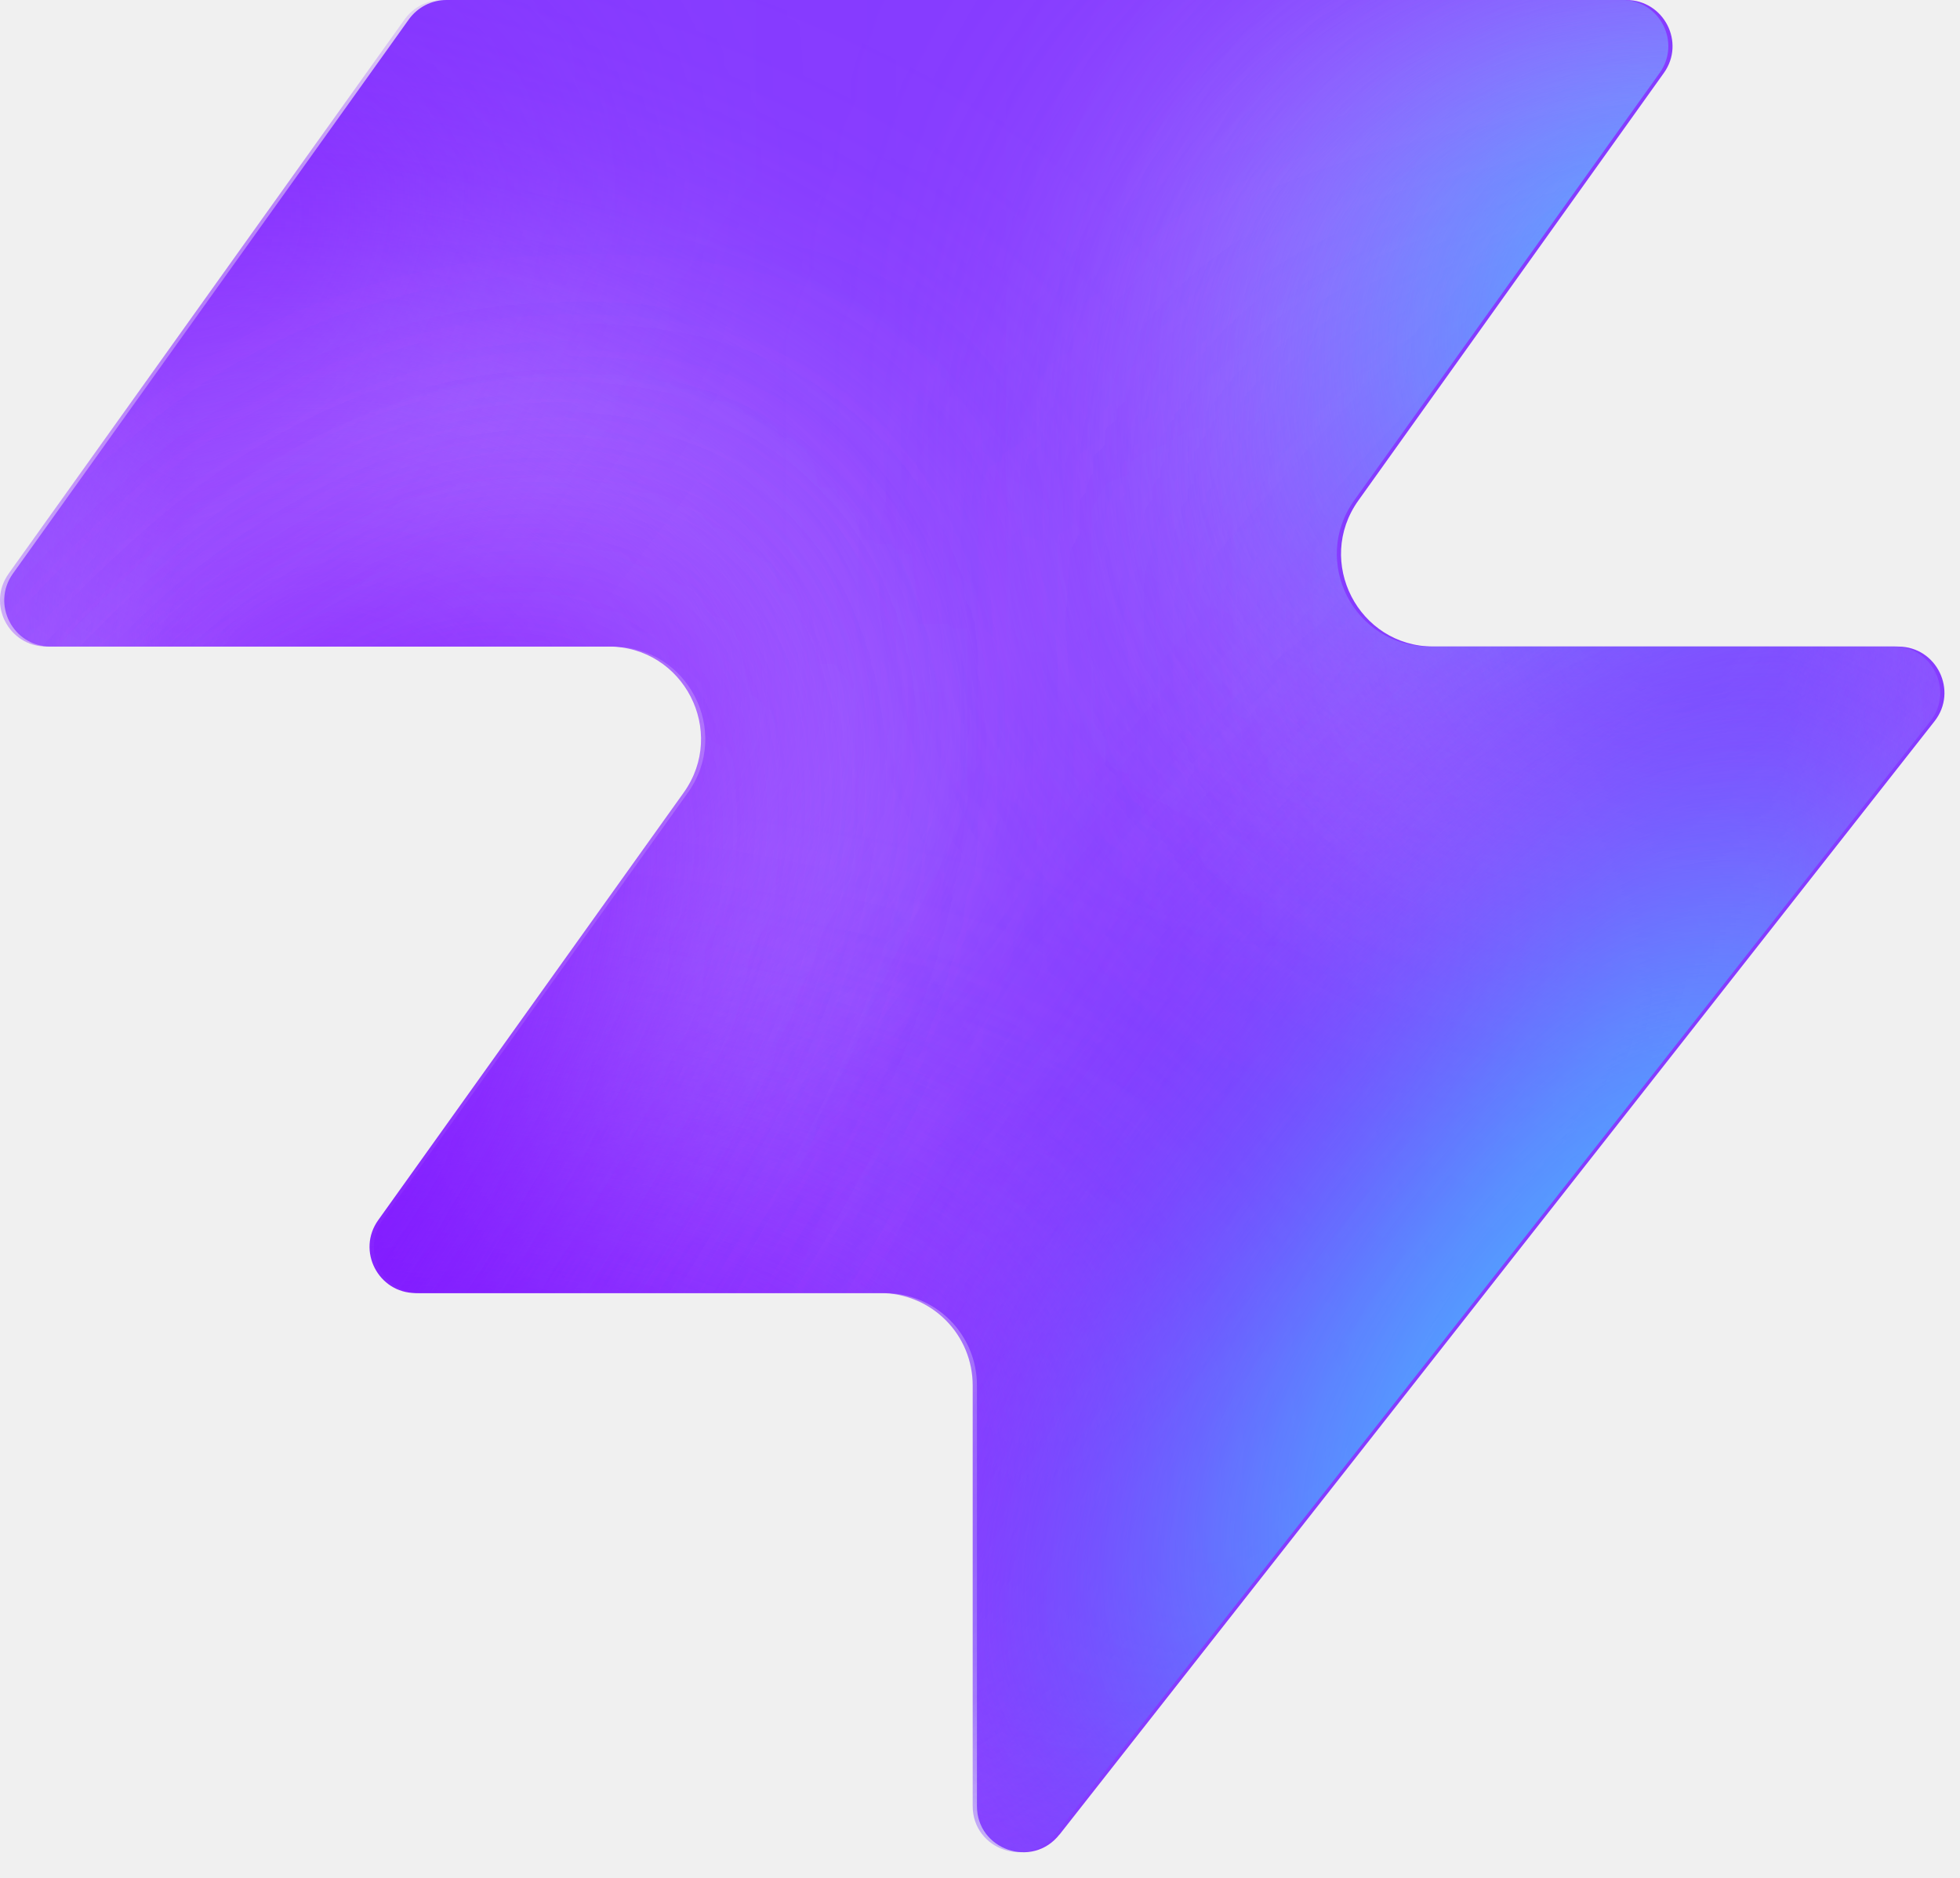
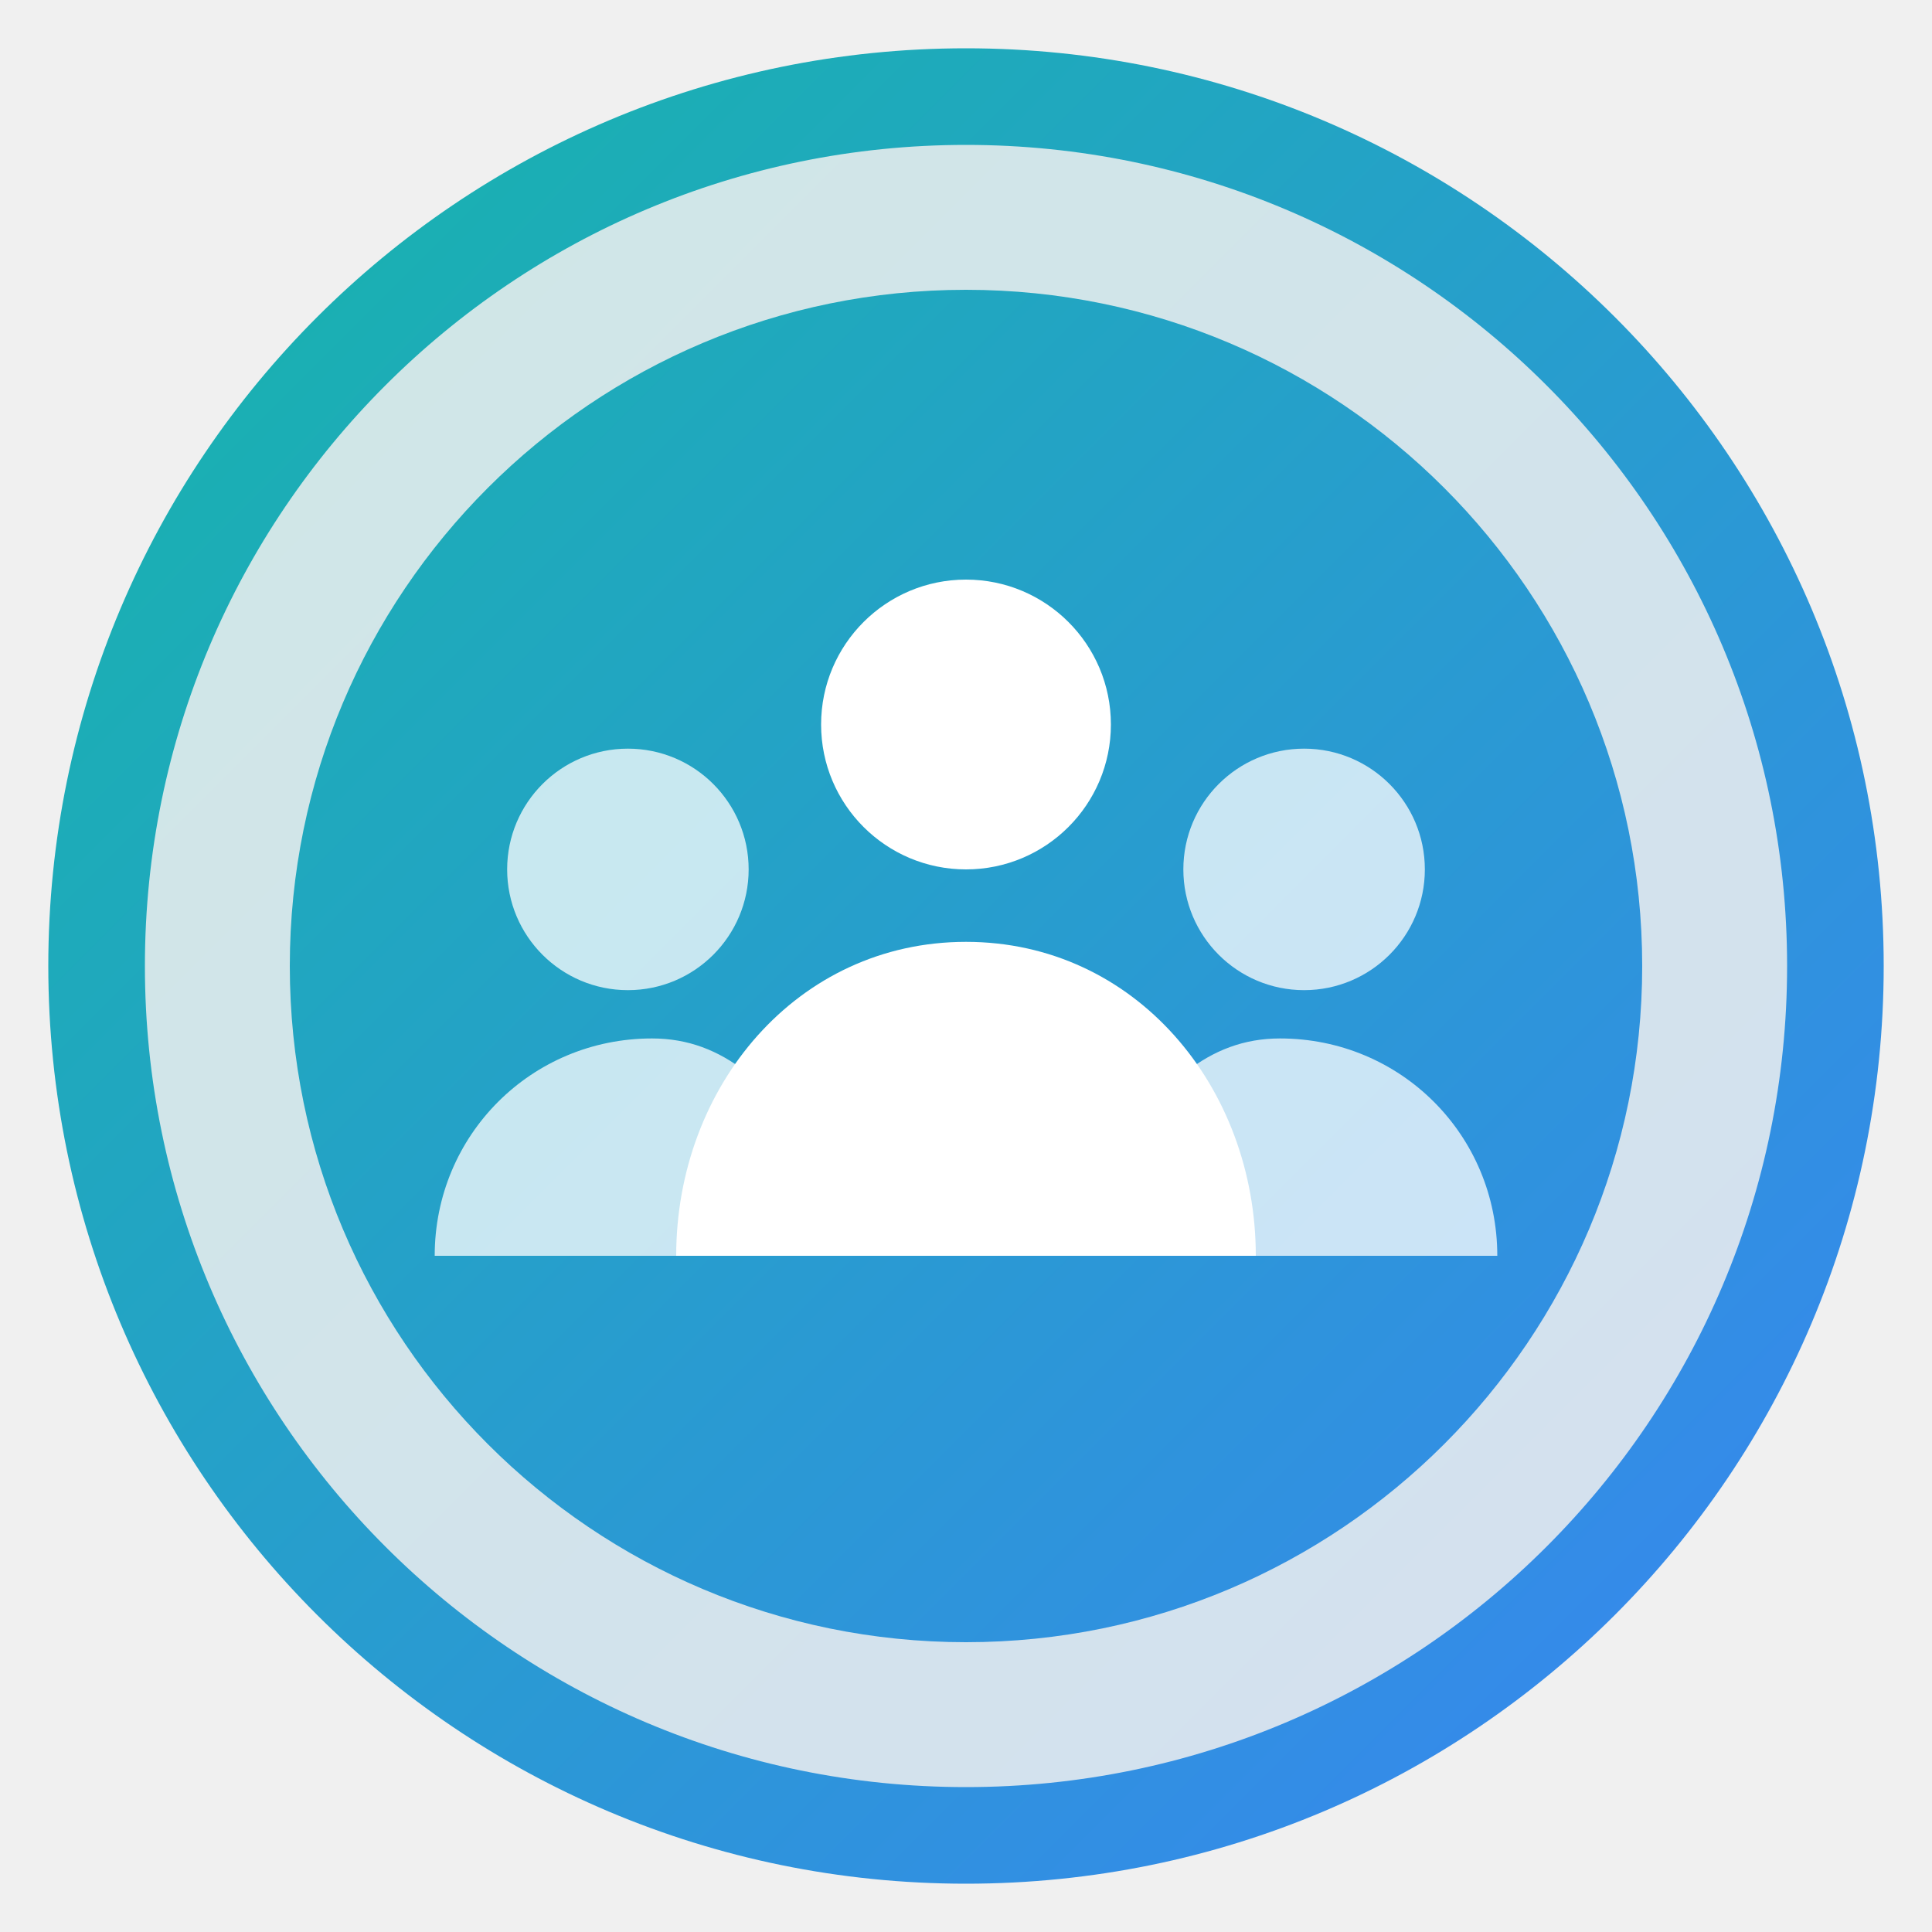
- <svg xmlns="http://www.w3.org/2000/svg" width="48" height="46" fill="none" viewBox="0 0 48 46">
-   <path fill="#863bff" d="M25.946 44.938c-.664.845-2.021.375-2.021-.698V33.937a2.26 2.26 0 0 0-2.262-2.262H10.287c-.92 0-1.456-1.04-.92-1.788l7.48-10.471c1.07-1.497 0-3.578-1.842-3.578H1.237c-.92 0-1.456-1.04-.92-1.788L10.013.474c.214-.297.556-.474.92-.474h28.894c.92 0 1.456 1.04.92 1.788l-7.48 10.471c-1.07 1.498 0 3.579 1.842 3.579h11.377c.943 0 1.473 1.088.89 1.83L25.947 44.94z" style="fill:#863bff;fill:color(display-p3 .525 .23 1);fill-opacity:1" />
-   <mask id="a" width="48" height="46" x="0" y="0" maskUnits="userSpaceOnUse" style="mask-type:alpha">
-     <path fill="#000" d="M25.842 44.938c-.664.844-2.021.375-2.021-.698V33.937a2.26 2.26 0 0 0-2.262-2.262H10.183c-.92 0-1.456-1.04-.92-1.788l7.48-10.471c1.07-1.498 0-3.579-1.842-3.579H1.133c-.92 0-1.456-1.04-.92-1.787L9.91.473c.214-.297.556-.474.92-.474h28.894c.92 0 1.456 1.04.92 1.788l-7.48 10.471c-1.07 1.498 0 3.578 1.842 3.578h11.377c.943 0 1.473 1.088.89 1.832L25.843 44.94z" style="fill:#000;fill-opacity:1" />
-   </mask>
-   <g mask="url(#a)">
-     <g filter="url(#b)">
-       <ellipse cx="5.508" cy="14.704" fill="#ede6ff" rx="5.508" ry="14.704" style="fill:#ede6ff;fill:color(display-p3 .927 .903 1);fill-opacity:1" transform="matrix(.00324 1 1 -.00324 -4.47 31.516)" />
-     </g>
-     <g filter="url(#c)">
-       <ellipse cx="10.399" cy="29.851" fill="#ede6ff" rx="10.399" ry="29.851" style="fill:#ede6ff;fill:color(display-p3 .927 .903 1);fill-opacity:1" transform="matrix(.00324 1 1 -.00324 -39.328 7.883)" />
-     </g>
-     <g filter="url(#d)">
-       <ellipse cx="5.508" cy="30.487" fill="#7e14ff" rx="5.508" ry="30.487" style="fill:#7e14ff;fill:color(display-p3 .492 .077 1);fill-opacity:1" transform="rotate(89.814 -25.913 -14.639)scale(1 -1)" />
-     </g>
-     <g filter="url(#e)">
-       <ellipse cx="5.508" cy="30.599" fill="#7e14ff" rx="5.508" ry="30.599" style="fill:#7e14ff;fill:color(display-p3 .492 .077 1);fill-opacity:1" transform="rotate(89.814 -32.644 -3.334)scale(1 -1)" />
-     </g>
-     <g filter="url(#f)">
-       <ellipse cx="5.508" cy="30.599" fill="#7e14ff" rx="5.508" ry="30.599" style="fill:#7e14ff;fill:color(display-p3 .492 .077 1);fill-opacity:1" transform="matrix(.00324 1 1 -.00324 -34.34 30.47)" />
-     </g>
-     <g filter="url(#g)">
-       <ellipse cx="14.072" cy="22.078" fill="#ede6ff" rx="14.072" ry="22.078" style="fill:#ede6ff;fill:color(display-p3 .927 .903 1);fill-opacity:1" transform="rotate(93.35 24.506 48.493)scale(-1 1)" />
-     </g>
-     <g filter="url(#h)">
-       <ellipse cx="3.47" cy="21.501" fill="#7e14ff" rx="3.47" ry="21.501" style="fill:#7e14ff;fill:color(display-p3 .492 .077 1);fill-opacity:1" transform="rotate(89.009 28.708 47.59)scale(-1 1)" />
-     </g>
-     <g filter="url(#i)">
-       <ellipse cx="3.47" cy="21.501" fill="#7e14ff" rx="3.47" ry="21.501" style="fill:#7e14ff;fill:color(display-p3 .492 .077 1);fill-opacity:1" transform="rotate(89.009 28.708 47.59)scale(-1 1)" />
-     </g>
-     <g filter="url(#j)">
-       <ellipse cx=".387" cy="8.972" fill="#7e14ff" rx="4.407" ry="29.108" style="fill:#7e14ff;fill:color(display-p3 .492 .077 1);fill-opacity:1" transform="rotate(39.51 .387 8.972)" />
-     </g>
-     <g filter="url(#k)">
-       <ellipse cx="47.523" cy="-6.092" fill="#7e14ff" rx="4.407" ry="29.108" style="fill:#7e14ff;fill:color(display-p3 .492 .077 1);fill-opacity:1" transform="rotate(37.892 47.523 -6.092)" />
-     </g>
-     <g filter="url(#l)">
-       <ellipse cx="41.412" cy="6.333" fill="#47bfff" rx="5.971" ry="9.665" style="fill:#47bfff;fill:color(display-p3 .28 .748 1);fill-opacity:1" transform="rotate(37.892 41.412 6.333)" />
-     </g>
-     <g filter="url(#m)">
-       <ellipse cx="-1.879" cy="38.332" fill="#7e14ff" rx="4.407" ry="29.108" style="fill:#7e14ff;fill:color(display-p3 .492 .077 1);fill-opacity:1" transform="rotate(37.892 -1.88 38.332)" />
-     </g>
-     <g filter="url(#n)">
-       <ellipse cx="-1.879" cy="38.332" fill="#7e14ff" rx="4.407" ry="29.108" style="fill:#7e14ff;fill:color(display-p3 .492 .077 1);fill-opacity:1" transform="rotate(37.892 -1.88 38.332)" />
-     </g>
-     <g filter="url(#o)">
-       <ellipse cx="35.651" cy="29.907" fill="#7e14ff" rx="4.407" ry="29.108" style="fill:#7e14ff;fill:color(display-p3 .492 .077 1);fill-opacity:1" transform="rotate(37.892 35.651 29.907)" />
-     </g>
-     <g filter="url(#p)">
-       <ellipse cx="38.418" cy="32.4" fill="#47bfff" rx="5.971" ry="15.297" style="fill:#47bfff;fill:color(display-p3 .28 .748 1);fill-opacity:1" transform="rotate(37.892 38.418 32.4)" />
-     </g>
+ <svg xmlns="http://www.w3.org/2000/svg" viewBox="0 0 40 40" fill="none">
+   <defs>
+     <linearGradient id="brandGrad" x1="0" y1="0" x2="40" y2="40" gradientUnits="userSpaceOnUse">
+       <stop stop-color="#14b8a6" />
+       <stop offset="1" stop-color="#3b82f6" />
+     </linearGradient>
+   </defs>
+   <circle cx="20" cy="20" r="18" fill="url(#brandGrad)" fill-opacity="0.15" stroke="url(#brandGrad)" stroke-width="2" />
+   <circle cx="20" cy="20" r="14" fill="url(#brandGrad)" />
+   <g fill="white" fill-opacity="0.75">
+     <circle cx="13" cy="18" r="2.5" />
+     <path d="M9 26 C9 23.5 11 21.5 13.5 21.5 C15 21.5 16 22.5 17 24 L17 26 Z" />
+     <circle cx="27" cy="18" r="2.5" />
+     <path d="M31 26 C31 23.5 29 21.5 26.5 21.5 C25 21.5 24 22.5 23 24 L23 26 Z" />
  </g>
-   <defs>
-     <filter id="b" width="60.045" height="41.654" x="-19.77" y="16.149" color-interpolation-filters="sRGB" filterUnits="userSpaceOnUse">
-       <feFlood flood-opacity="0" result="BackgroundImageFix" />
-       <feBlend in="SourceGraphic" in2="BackgroundImageFix" result="shape" />
-       <feGaussianBlur result="effect1_foregroundBlur_2002_17158" stdDeviation="7.659" />
-     </filter>
-     <filter id="c" width="90.34" height="51.437" x="-54.613" y="-7.533" color-interpolation-filters="sRGB" filterUnits="userSpaceOnUse">
-       <feFlood flood-opacity="0" result="BackgroundImageFix" />
-       <feBlend in="SourceGraphic" in2="BackgroundImageFix" result="shape" />
-       <feGaussianBlur result="effect1_foregroundBlur_2002_17158" stdDeviation="7.659" />
-     </filter>
-     <filter id="d" width="79.355" height="29.4" x="-49.64" y="2.03" color-interpolation-filters="sRGB" filterUnits="userSpaceOnUse">
-       <feFlood flood-opacity="0" result="BackgroundImageFix" />
-       <feBlend in="SourceGraphic" in2="BackgroundImageFix" result="shape" />
-       <feGaussianBlur result="effect1_foregroundBlur_2002_17158" stdDeviation="4.596" />
-     </filter>
-     <filter id="e" width="79.579" height="29.4" x="-45.045" y="20.029" color-interpolation-filters="sRGB" filterUnits="userSpaceOnUse">
-       <feFlood flood-opacity="0" result="BackgroundImageFix" />
-       <feBlend in="SourceGraphic" in2="BackgroundImageFix" result="shape" />
-       <feGaussianBlur result="effect1_foregroundBlur_2002_17158" stdDeviation="4.596" />
-     </filter>
-     <filter id="f" width="79.579" height="29.4" x="-43.513" y="21.178" color-interpolation-filters="sRGB" filterUnits="userSpaceOnUse">
-       <feFlood flood-opacity="0" result="BackgroundImageFix" />
-       <feBlend in="SourceGraphic" in2="BackgroundImageFix" result="shape" />
-       <feGaussianBlur result="effect1_foregroundBlur_2002_17158" stdDeviation="4.596" />
-     </filter>
-     <filter id="g" width="74.749" height="58.852" x="15.756" y="-17.901" color-interpolation-filters="sRGB" filterUnits="userSpaceOnUse">
-       <feFlood flood-opacity="0" result="BackgroundImageFix" />
-       <feBlend in="SourceGraphic" in2="BackgroundImageFix" result="shape" />
-       <feGaussianBlur result="effect1_foregroundBlur_2002_17158" stdDeviation="7.659" />
-     </filter>
-     <filter id="h" width="61.377" height="25.362" x="23.548" y="2.284" color-interpolation-filters="sRGB" filterUnits="userSpaceOnUse">
-       <feFlood flood-opacity="0" result="BackgroundImageFix" />
-       <feBlend in="SourceGraphic" in2="BackgroundImageFix" result="shape" />
-       <feGaussianBlur result="effect1_foregroundBlur_2002_17158" stdDeviation="4.596" />
-     </filter>
-     <filter id="i" width="61.377" height="25.362" x="23.548" y="2.284" color-interpolation-filters="sRGB" filterUnits="userSpaceOnUse">
-       <feFlood flood-opacity="0" result="BackgroundImageFix" />
-       <feBlend in="SourceGraphic" in2="BackgroundImageFix" result="shape" />
-       <feGaussianBlur result="effect1_foregroundBlur_2002_17158" stdDeviation="4.596" />
-     </filter>
-     <filter id="j" width="56.045" height="63.649" x="-27.636" y="-22.853" color-interpolation-filters="sRGB" filterUnits="userSpaceOnUse">
-       <feFlood flood-opacity="0" result="BackgroundImageFix" />
-       <feBlend in="SourceGraphic" in2="BackgroundImageFix" result="shape" />
-       <feGaussianBlur result="effect1_foregroundBlur_2002_17158" stdDeviation="4.596" />
-     </filter>
-     <filter id="k" width="54.814" height="64.646" x="20.116" y="-38.415" color-interpolation-filters="sRGB" filterUnits="userSpaceOnUse">
-       <feFlood flood-opacity="0" result="BackgroundImageFix" />
-       <feBlend in="SourceGraphic" in2="BackgroundImageFix" result="shape" />
-       <feGaussianBlur result="effect1_foregroundBlur_2002_17158" stdDeviation="4.596" />
-     </filter>
-     <filter id="l" width="33.541" height="35.313" x="24.641" y="-11.323" color-interpolation-filters="sRGB" filterUnits="userSpaceOnUse">
-       <feFlood flood-opacity="0" result="BackgroundImageFix" />
-       <feBlend in="SourceGraphic" in2="BackgroundImageFix" result="shape" />
-       <feGaussianBlur result="effect1_foregroundBlur_2002_17158" stdDeviation="4.596" />
-     </filter>
-     <filter id="m" width="54.814" height="64.646" x="-29.286" y="6.009" color-interpolation-filters="sRGB" filterUnits="userSpaceOnUse">
-       <feFlood flood-opacity="0" result="BackgroundImageFix" />
-       <feBlend in="SourceGraphic" in2="BackgroundImageFix" result="shape" />
-       <feGaussianBlur result="effect1_foregroundBlur_2002_17158" stdDeviation="4.596" />
-     </filter>
-     <filter id="n" width="54.814" height="64.646" x="-29.286" y="6.009" color-interpolation-filters="sRGB" filterUnits="userSpaceOnUse">
-       <feFlood flood-opacity="0" result="BackgroundImageFix" />
-       <feBlend in="SourceGraphic" in2="BackgroundImageFix" result="shape" />
-       <feGaussianBlur result="effect1_foregroundBlur_2002_17158" stdDeviation="4.596" />
-     </filter>
-     <filter id="o" width="54.814" height="64.646" x="8.244" y="-2.416" color-interpolation-filters="sRGB" filterUnits="userSpaceOnUse">
-       <feFlood flood-opacity="0" result="BackgroundImageFix" />
-       <feBlend in="SourceGraphic" in2="BackgroundImageFix" result="shape" />
-       <feGaussianBlur result="effect1_foregroundBlur_2002_17158" stdDeviation="4.596" />
-     </filter>
-     <filter id="p" width="39.409" height="43.623" x="18.713" y="10.588" color-interpolation-filters="sRGB" filterUnits="userSpaceOnUse">
-       <feFlood flood-opacity="0" result="BackgroundImageFix" />
-       <feBlend in="SourceGraphic" in2="BackgroundImageFix" result="shape" />
-       <feGaussianBlur result="effect1_foregroundBlur_2002_17158" stdDeviation="4.596" />
-     </filter>
-   </defs>
+   <g fill="white">
+     <circle cx="20" cy="15" r="3" />
+     <path d="M14 26 C14 22.5 16.5 19.5 20 19.5 C23.5 19.5 26 22.5 26 26 Z" />
+   </g>
</svg>
